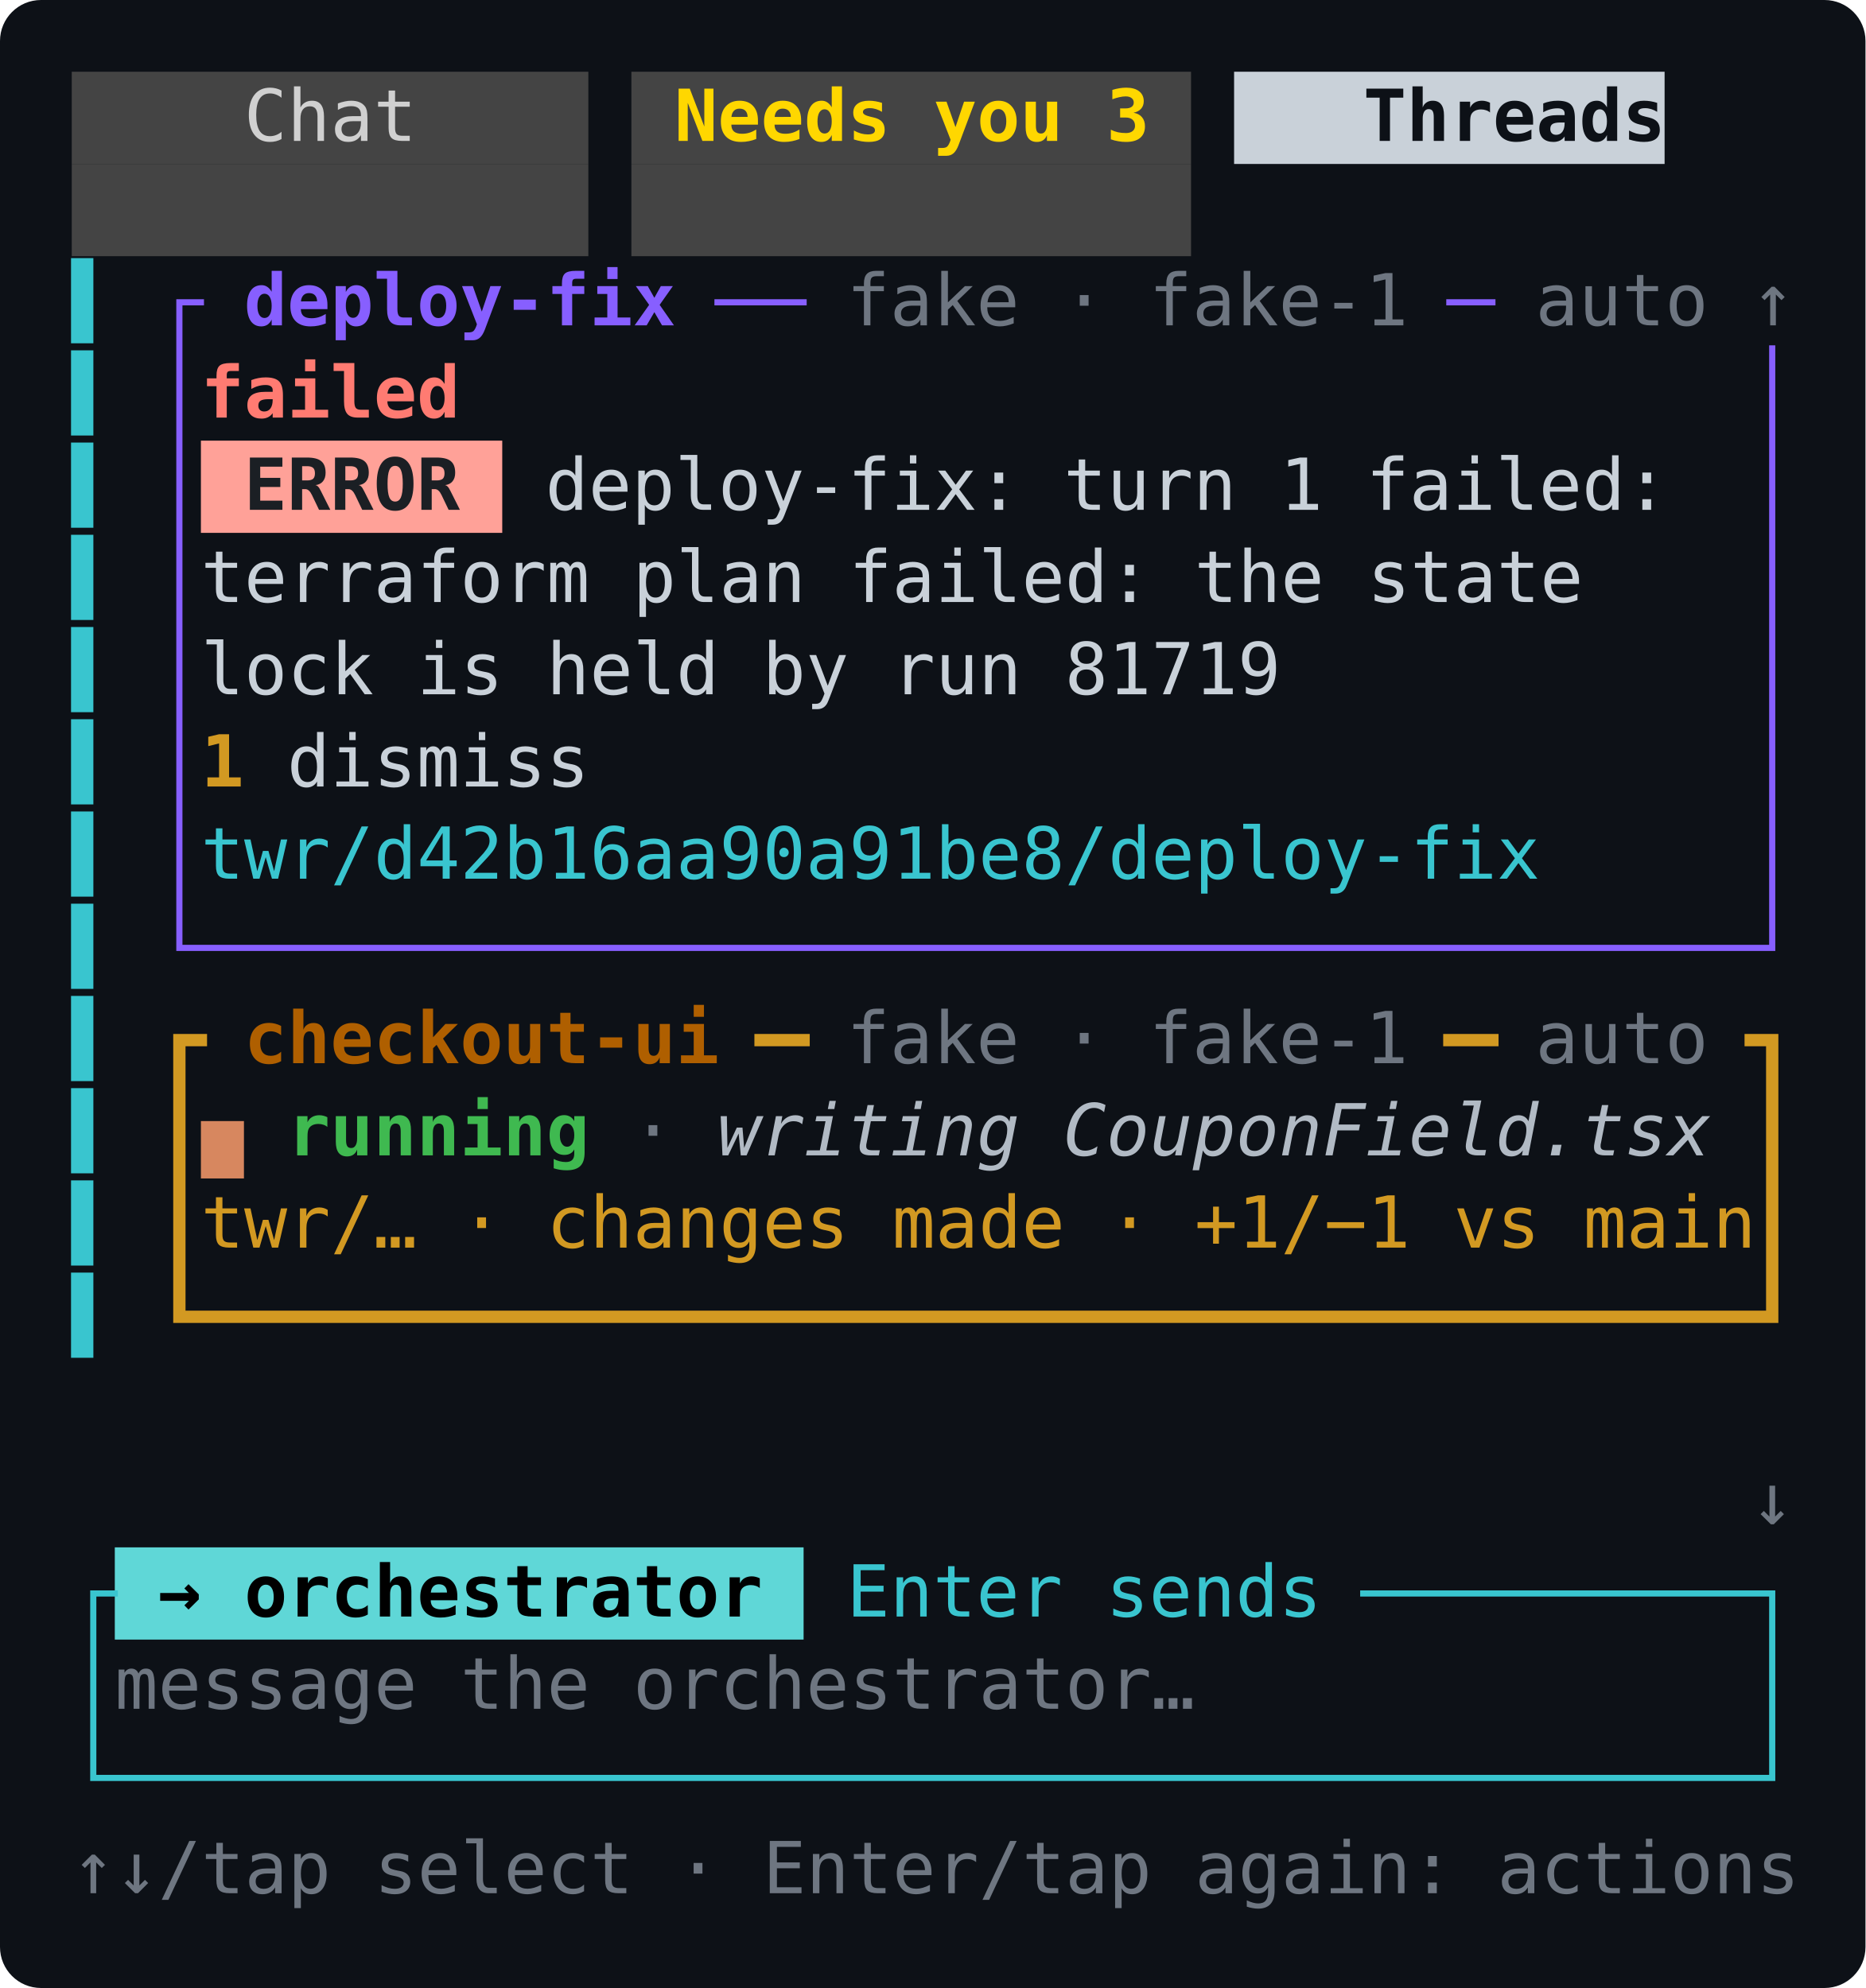
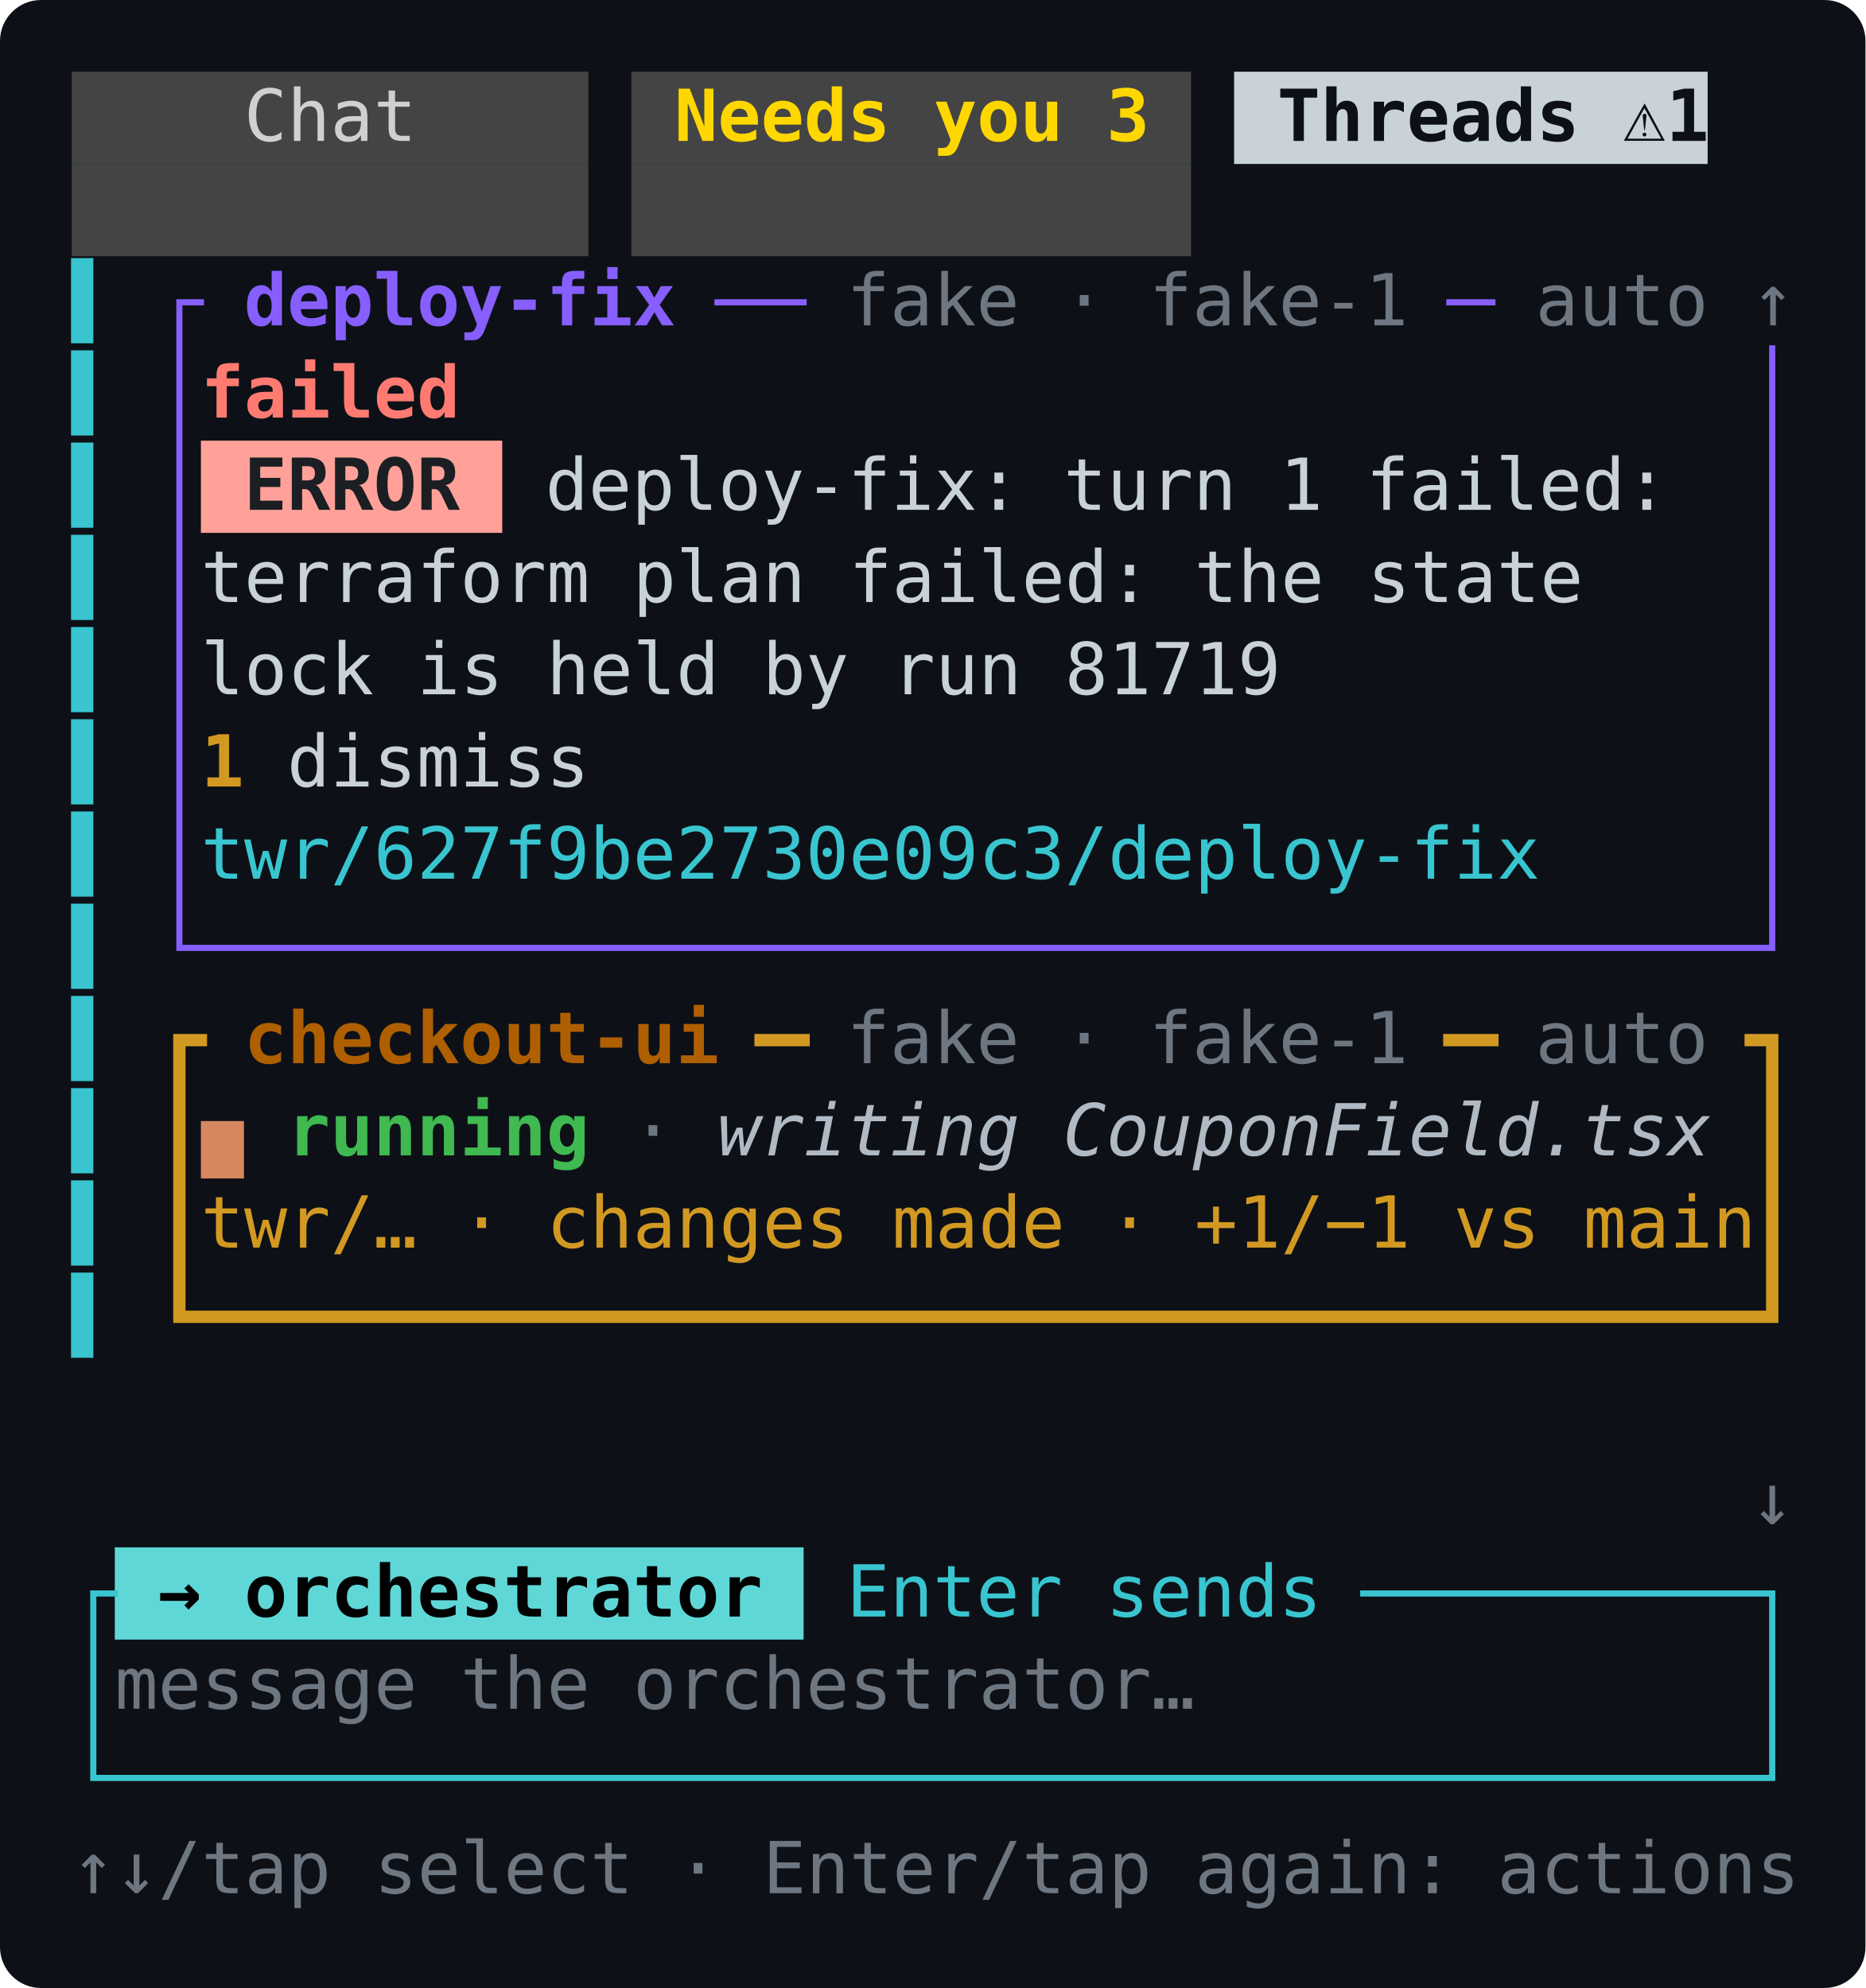
<svg xmlns="http://www.w3.org/2000/svg" width="364" height="388" viewBox="0 0 364 388" role="img" aria-label="twr on a phone: the compact layout's tab bar over the Threads screen's cards">
  <style>text{font-family:ui-monospace, SFMono-Regular, 'SF Mono', Menlo, Consolas, 'DejaVu Sans Mono', 'Liberation Mono', monospace;font-size:14px;white-space:pre}.b{font-weight:bold}.d{opacity:.55}.i{font-style:italic}.u{text-decoration:underline}</style>
  <rect width="100%" height="100%" rx="8" fill="#0d1117" />
  <rect x="14" y="14" width="100.8" height="18" fill="#444444" />
  <rect x="123.2" y="14" width="109.2" height="18" fill="#444444" />
-   <rect x="240.8" y="14" width="84" height="18" fill="#c9d1d9" />
+   <rect x="240.8" y="14" width="92.4" height="18" fill="#c9d1d9" />
  <rect x="14" y="32" width="100.8" height="18" fill="#444444" />
  <rect x="123.2" y="32" width="109.2" height="18" fill="#444444" />
  <rect x="39.2" y="86" width="58.8" height="18" fill="#ffa198" />
  <rect x="22.4" y="302" width="134.4" height="18" fill="#5fd7d7" />
  <rect x="39.2" y="218.8" width="8.4" height="11.2" fill="#d7875f" />
  <path d="M18.2 311H22.4M266 311H345.8M18.2 347H345.8M18.2 311V347M345.8 311V347" stroke="#39c5cf" stroke-width="1.2" fill="none" stroke-linecap="square" />
  <path d="M35 59H39.2M140 59H156.8M282.8 59H291.2M35 185H345.8M35 59V185M345.8 68V185" stroke="#875fff" stroke-width="1.2" fill="none" stroke-linecap="square" />
  <path d="M35 203H39.2M148.4 203H156.8M282.8 203H291.2M341.6 203H345.8M35 257H345.8M35 203V257M345.8 203V257" stroke="#d29922" stroke-width="2.4" fill="none" stroke-linecap="square" />
  <text x="47.6" y="27.5" fill="#d0d0d0" textLength="33.6">Chat</text>
  <text x="131.6" y="27.5" fill="#ffd700" class="b" textLength="92.4">Needs you 3</text>
-   <text x="266" y="27.5" fill="#0d1117" class="b" textLength="58.8">Threads</text>
+   <text x="249.2" y="27.5" fill="#0d1117" class="b" textLength="84">Threads ⚠1</text>
  <text x="14" y="63.5" fill="#39c5cf">▌</text>
  <text x="47.6" y="63.5" fill="#875fff" class="b" textLength="84">deploy-fix</text>
  <text x="165.2" y="63.5" fill="#6e7681" textLength="109.2">fake · fake-1</text>
  <text x="299.6" y="63.5" fill="#6e7681" textLength="50.4">auto ↑</text>
  <text x="14" y="81.5" fill="#39c5cf">▌</text>
  <text x="39.2" y="81.5" fill="#ff7b72" class="b" textLength="50.4">failed</text>
  <text x="14" y="99.5" fill="#39c5cf">▌</text>
  <text x="47.6" y="99.5" fill="#1b1f24" class="b" textLength="42">ERROR</text>
  <text x="106.4" y="99.5" fill="#c9d1d9" textLength="218.4">deploy-fix: turn 1 failed:</text>
  <text x="14" y="117.5" fill="#39c5cf">▌</text>
  <text x="39.2" y="117.5" fill="#c9d1d9" textLength="268.8">terraform plan failed: the state</text>
  <text x="14" y="135.5" fill="#39c5cf">▌</text>
  <text x="39.2" y="135.5" fill="#c9d1d9" textLength="210">lock is held by run 81719</text>
  <text x="14" y="153.5" fill="#39c5cf">▌</text>
  <text x="39.2" y="153.5" fill="#d29922" class="b">1</text>
  <text x="56" y="153.5" fill="#c9d1d9" textLength="58.8">dismiss</text>
  <text x="14" y="171.5" fill="#39c5cf">▌</text>
-   <text x="39.2" y="171.5" fill="#39c5cf" textLength="260.4">twr/d42b16aa90a91be8/deploy-fix</text>
+   <text x="39.2" y="171.5" fill="#39c5cf" textLength="260.4">twr/627f9be2730e09c3/deploy-fix</text>
  <text x="14" y="189.5" fill="#39c5cf">▌</text>
  <text x="14" y="207.5" fill="#39c5cf">▌</text>
  <text x="47.6" y="207.5" fill="#af5f00" class="b" textLength="92.4">checkout-ui</text>
  <text x="165.2" y="207.5" fill="#6e7681" textLength="109.2">fake · fake-1</text>
  <text x="299.6" y="207.5" fill="#6e7681" textLength="33.6">auto</text>
  <text x="14" y="225.5" fill="#39c5cf">▌</text>
  <text x="56" y="225.5" fill="#3fb950" class="b" textLength="58.8">running</text>
  <text x="123.2" y="225.5" fill="#6e7681">·</text>
  <text x="140" y="225.5" fill="#b1bac4" class="i" textLength="193.2">writing CouponField.tsx</text>
  <text x="14" y="243.5" fill="#39c5cf">▌</text>
  <text x="39.2" y="243.5" fill="#d29922" textLength="302.4">twr/… · changes made · +1/−1 vs main</text>
  <text x="14" y="261.5" fill="#39c5cf">▌</text>
  <text x="341.6" y="297.5" fill="#6e7681">↓</text>
  <text x="30.8" y="315.5" fill="#000000" class="b" textLength="117.6">→ orchestrator</text>
  <text x="165.2" y="315.5" fill="#39c5cf" textLength="92.4">Enter sends</text>
  <text x="22.4" y="333.5" fill="#6e7681" textLength="210">message the orchestrator…</text>
  <text x="14" y="369.5" fill="#6e7681" textLength="336">↑↓/tap select · Enter/tap again: actions</text>
</svg>
